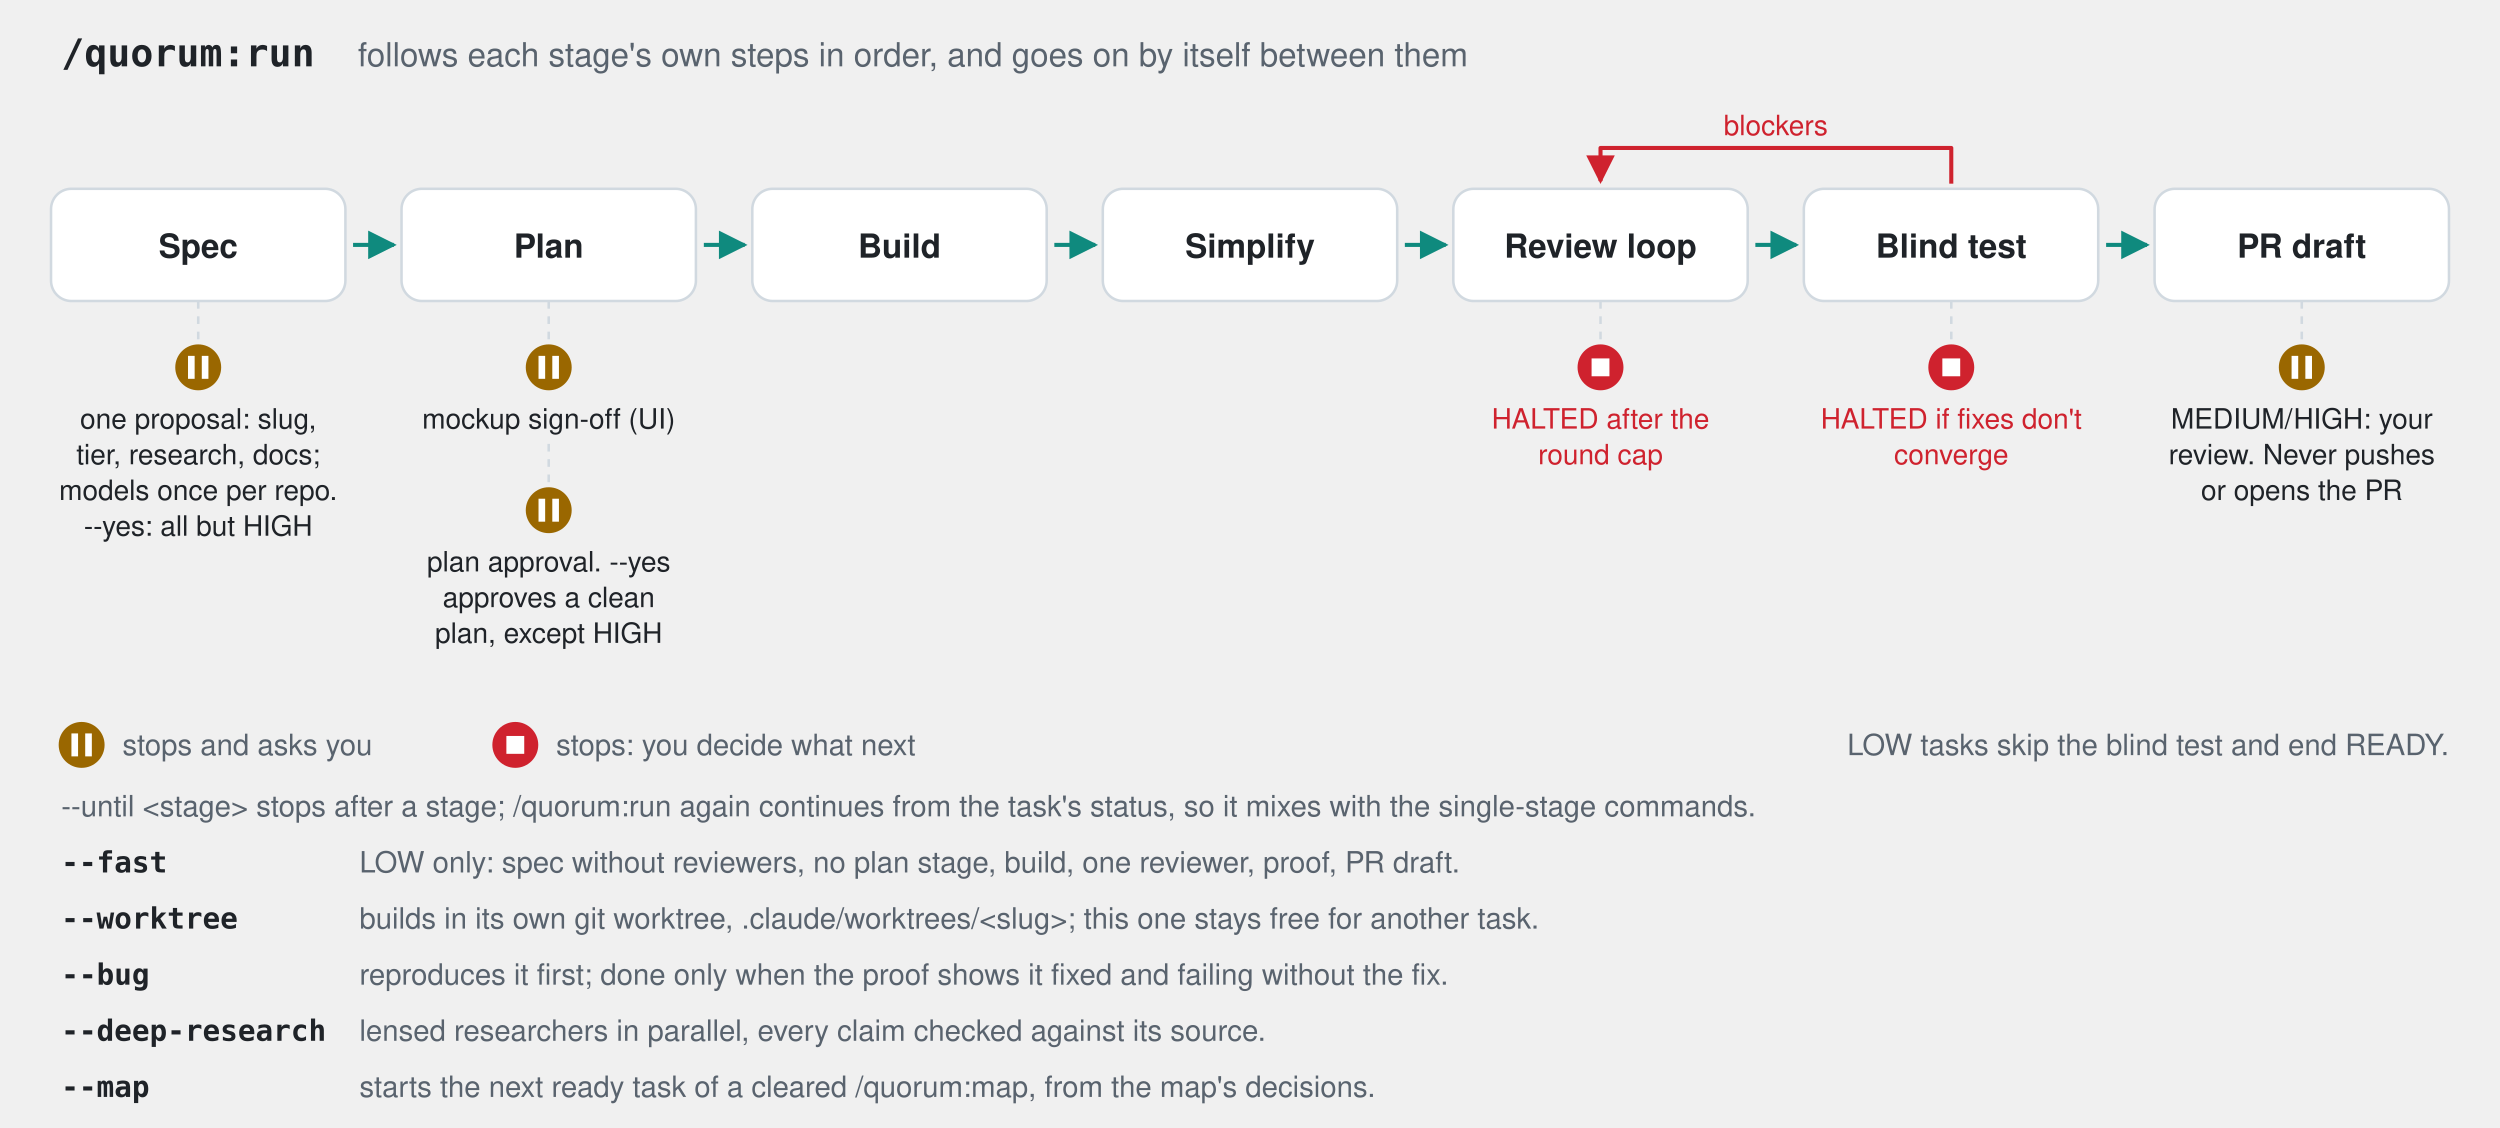
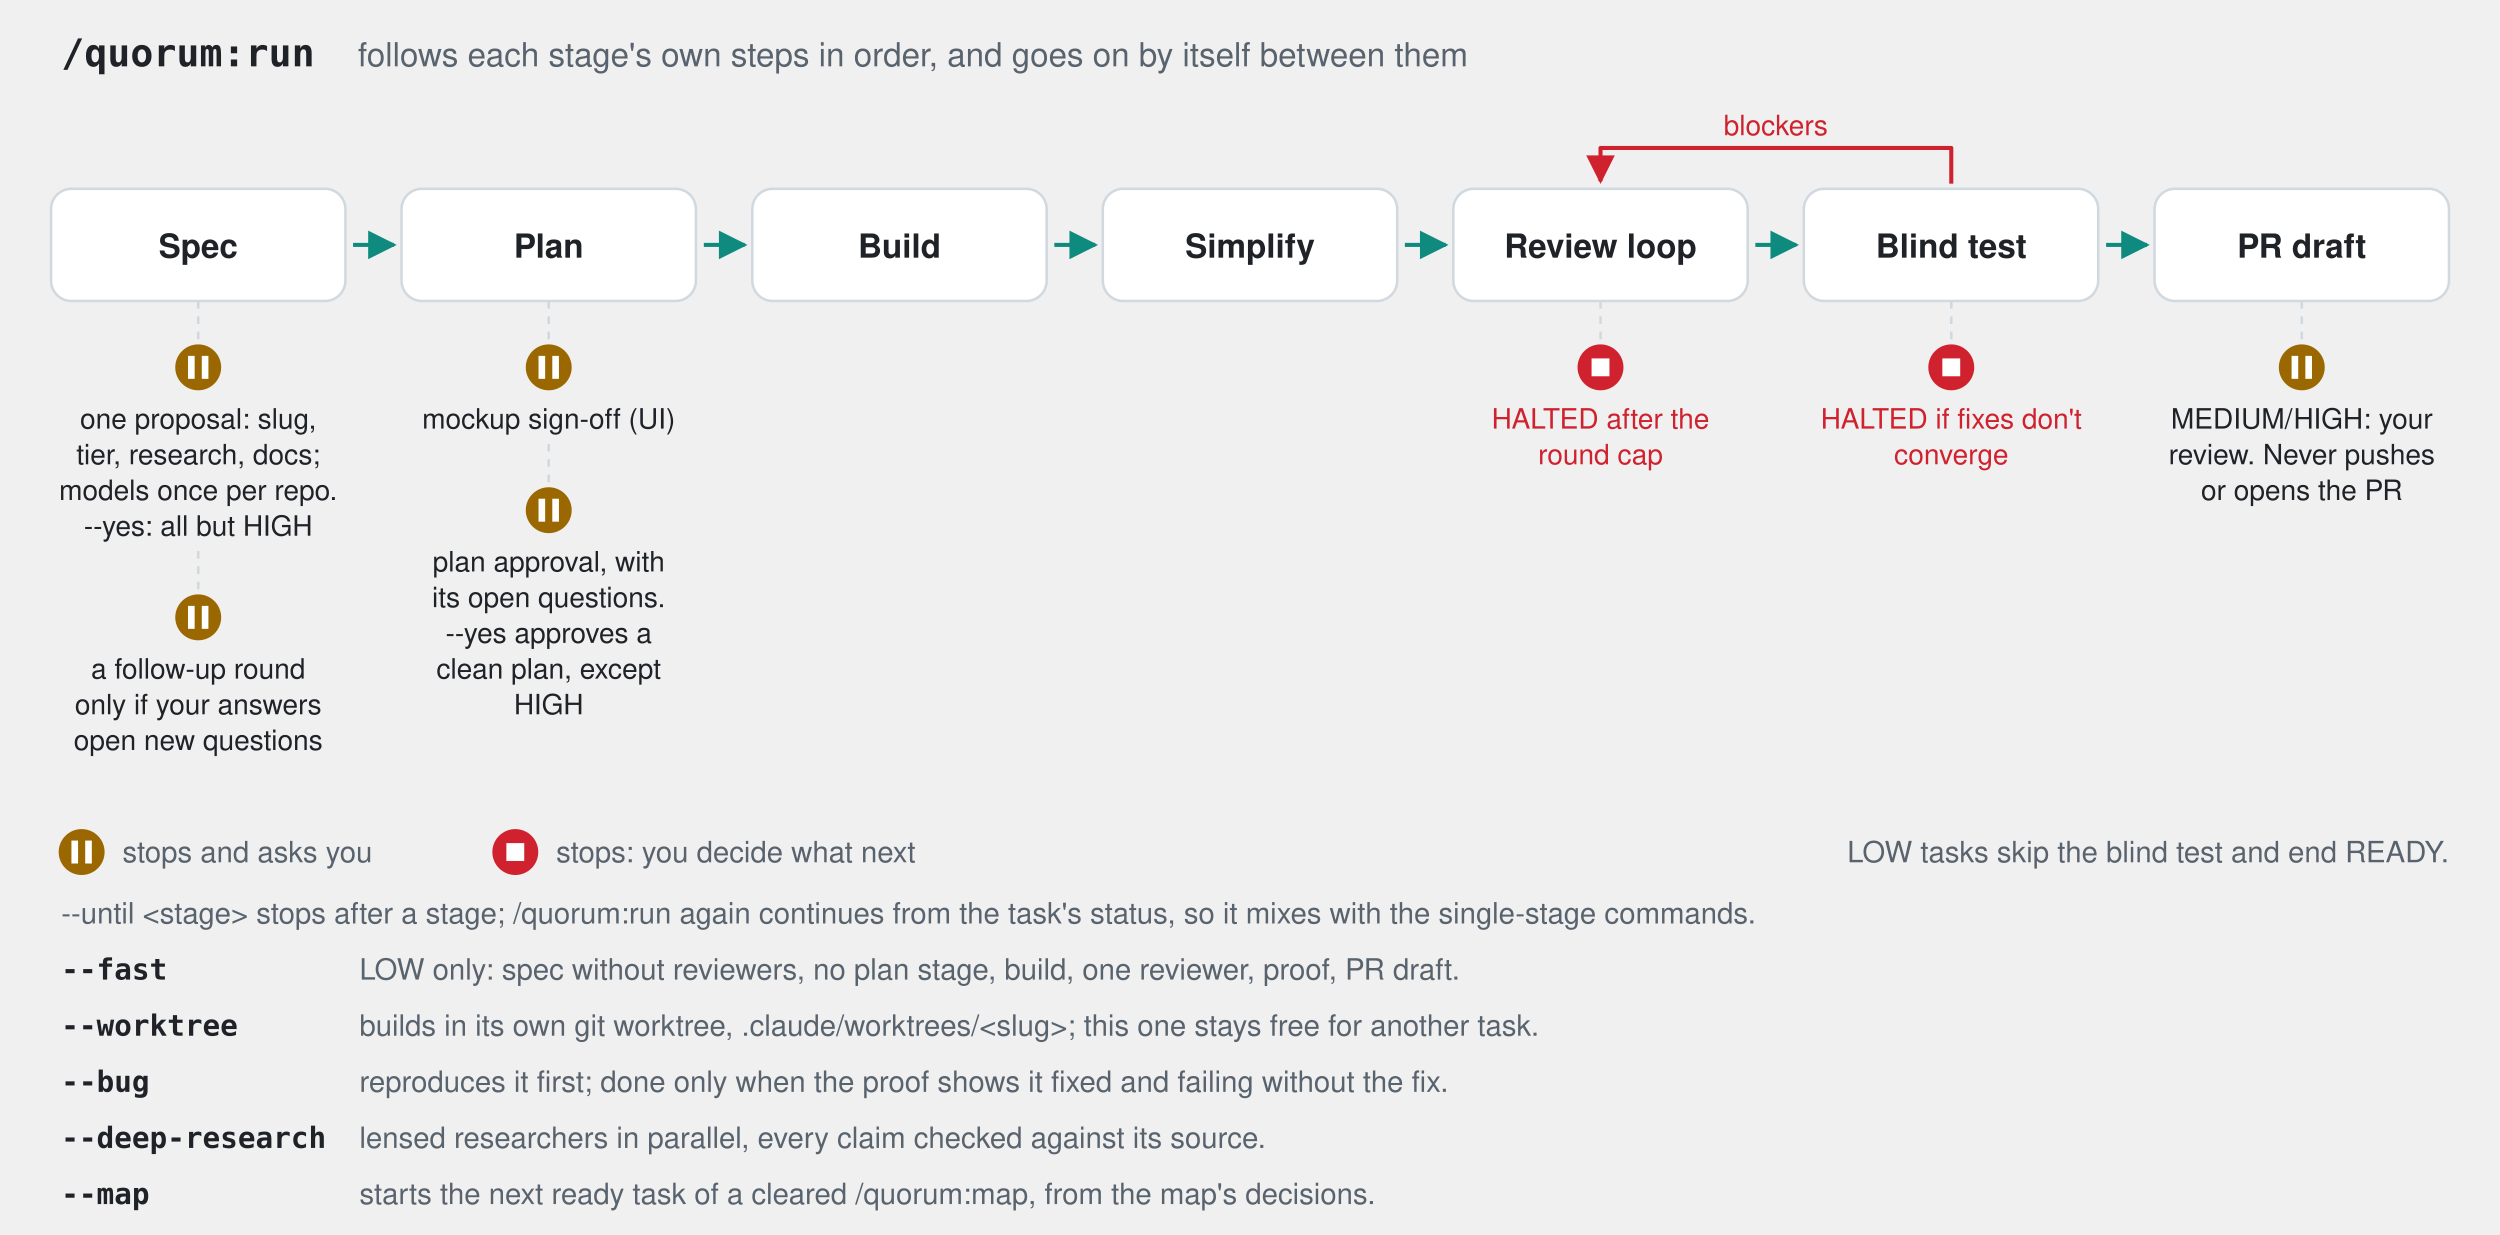
- <svg xmlns="http://www.w3.org/2000/svg" width="980" height="442" viewBox="0 0 980 442" role="img" aria-label="/quorum:run: spec, plan, build, simplify, review loop, blind test, PR draft, in order. It stops to ask once at the spec (one proposal of slug, tier, research, and docs, and the models the first time in a repo; --yes accepts all but a HIGH tier) and the plan (mockup sign-off for UI, plan approval; --yes approves a clean plan except for HIGH), and for your review of MEDIUM and HIGH tasks after the PR draft. It stops if the review loop or the blind test halts. Blind-test blockers go back to the review loop. It never pushes or opens the PR. --fast takes a LOW task through without spec reviewers or a plan stage, with one reviewer; --worktree builds the task in its own git worktree; --bug reproduces the bug first and proves it fixed; --deep-research runs lensed researchers in parallel and checks every claim; --map starts the next ready task of a cleared map.">
+ <svg xmlns="http://www.w3.org/2000/svg" width="980" height="484" viewBox="0 0 980 484" role="img" aria-label="/quorum:run: spec, plan, build, simplify, review loop, blind test, PR draft, in order. It stops to ask at the spec (one proposal of slug, tier, research, and docs, and the models the first time in a repo; --yes accepts all but a HIGH tier; a follow-up round only if your answers open new questions) and the plan (mockup sign-off for UI, plan approval with the plan's open questions; --yes approves a clean plan except for HIGH), and for your review of MEDIUM and HIGH tasks after the PR draft. It stops if the review loop or the blind test halts. Blind-test blockers go back to the review loop. It never pushes or opens the PR. --fast takes a LOW task through without spec reviewers or a plan stage, with one reviewer; --worktree builds the task in its own git worktree; --bug reproduces the bug first and proves it fixed; --deep-research runs lensed researchers in parallel and checks every claim; --map starts the next ready task of a cleared map.">
  <defs>
    <marker id="arrow-go" viewBox="0 0 10 10" refX="9" refY="5" markerWidth="7" markerHeight="7" orient="auto-start-reverse">
      <path d="M0,0 L10,5 L0,10 z" fill="#0f8a7e" />
    </marker>
    <marker id="arrow-back" viewBox="0 0 10 10" refX="9" refY="5" markerWidth="7" markerHeight="7" orient="auto-start-reverse">
      <path d="M0,0 L10,5 L0,10 z" fill="#cf222e" />
    </marker>
  </defs>
  <text x="24.0" y="26.0" font-family="ui-monospace, SFMono-Regular, Menlo, Consolas, monospace" font-size="15" font-weight="700" fill="#1f2328" text-anchor="start">/quorum:run</text>
  <text x="140.3" y="26.0" font-family="-apple-system, BlinkMacSystemFont, 'Segoe UI', Helvetica, Arial, sans-serif" font-size="13" font-weight="400" fill="#59636e" text-anchor="start">follows each stage's own steps in order, and goes on by itself between them</text>
  <rect x="20.0" y="74.0" width="115.4" height="44.0" rx="8" fill="#ffffff" stroke="#d1d9e0" />
  <text x="77.7" y="101.0" font-family="-apple-system, BlinkMacSystemFont, 'Segoe UI', Helvetica, Arial, sans-serif" font-size="13" font-weight="600" fill="#1f2328" text-anchor="middle">Spec</text>
  <line x1="77.7" y1="118.0" x2="77.7" y2="135.0" stroke="#d1d9e0" stroke-dasharray="3 3" />
  <circle cx="77.7" cy="144.0" r="9" fill="#9a6700" />
  <rect x="73.7" y="139.5" width="2.6" height="9" fill="#ffffff" />
  <rect x="79.1" y="139.5" width="2.6" height="9" fill="#ffffff" />
  <text x="77.7" y="168.0" font-family="-apple-system, BlinkMacSystemFont, 'Segoe UI', Helvetica, Arial, sans-serif" font-size="11" font-weight="400" fill="#1f2328" text-anchor="middle">one proposal: slug,</text>
  <text x="77.7" y="182.0" font-family="-apple-system, BlinkMacSystemFont, 'Segoe UI', Helvetica, Arial, sans-serif" font-size="11" font-weight="400" fill="#1f2328" text-anchor="middle">tier, research, docs;</text>
  <text x="77.7" y="196.0" font-family="-apple-system, BlinkMacSystemFont, 'Segoe UI', Helvetica, Arial, sans-serif" font-size="11" font-weight="400" fill="#1f2328" text-anchor="middle">models once per repo.</text>
  <text x="77.7" y="210.0" font-family="-apple-system, BlinkMacSystemFont, 'Segoe UI', Helvetica, Arial, sans-serif" font-size="11" font-weight="400" fill="#1f2328" text-anchor="middle">--yes: all but HIGH</text>
+   <line x1="77.7" y1="216.0" x2="77.7" y2="233.0" stroke="#d1d9e0" stroke-dasharray="3 3" />
+   <circle cx="77.7" cy="242.0" r="9" fill="#9a6700" />
+   <rect x="73.7" y="237.5" width="2.6" height="9" fill="#ffffff" />
+   <rect x="79.1" y="237.5" width="2.6" height="9" fill="#ffffff" />
+   <text x="77.7" y="266.0" font-family="-apple-system, BlinkMacSystemFont, 'Segoe UI', Helvetica, Arial, sans-serif" font-size="11" font-weight="400" fill="#1f2328" text-anchor="middle">a follow-up round</text>
+   <text x="77.7" y="280.0" font-family="-apple-system, BlinkMacSystemFont, 'Segoe UI', Helvetica, Arial, sans-serif" font-size="11" font-weight="400" fill="#1f2328" text-anchor="middle">only if your answers</text>
+   <text x="77.7" y="294.0" font-family="-apple-system, BlinkMacSystemFont, 'Segoe UI', Helvetica, Arial, sans-serif" font-size="11" font-weight="400" fill="#1f2328" text-anchor="middle">open new questions</text>
  <rect x="157.4" y="74.0" width="115.4" height="44.0" rx="8" fill="#ffffff" stroke="#d1d9e0" />
  <text x="215.1" y="101.0" font-family="-apple-system, BlinkMacSystemFont, 'Segoe UI', Helvetica, Arial, sans-serif" font-size="13" font-weight="600" fill="#1f2328" text-anchor="middle">Plan</text>
  <path d="M138.4,96.0 H154.4" fill="none" stroke="#0f8a7e" stroke-width="1.6" stroke-linejoin="round" marker-end="url(#arrow-go)" />
  <line x1="215.1" y1="118.0" x2="215.1" y2="135.0" stroke="#d1d9e0" stroke-dasharray="3 3" />
  <circle cx="215.1" cy="144.0" r="9" fill="#9a6700" />
  <rect x="211.1" y="139.5" width="2.6" height="9" fill="#ffffff" />
  <rect x="216.5" y="139.5" width="2.6" height="9" fill="#ffffff" />
  <text x="215.1" y="168.0" font-family="-apple-system, BlinkMacSystemFont, 'Segoe UI', Helvetica, Arial, sans-serif" font-size="11" font-weight="400" fill="#1f2328" text-anchor="middle">mockup sign-off (UI)</text>
  <line x1="215.1" y1="174.0" x2="215.1" y2="191.0" stroke="#d1d9e0" stroke-dasharray="3 3" />
  <circle cx="215.1" cy="200.0" r="9" fill="#9a6700" />
  <rect x="211.1" y="195.5" width="2.6" height="9" fill="#ffffff" />
  <rect x="216.5" y="195.5" width="2.6" height="9" fill="#ffffff" />
-   <text x="215.1" y="224.0" font-family="-apple-system, BlinkMacSystemFont, 'Segoe UI', Helvetica, Arial, sans-serif" font-size="11" font-weight="400" fill="#1f2328" text-anchor="middle">plan approval. --yes</text>
-   <text x="215.1" y="238.0" font-family="-apple-system, BlinkMacSystemFont, 'Segoe UI', Helvetica, Arial, sans-serif" font-size="11" font-weight="400" fill="#1f2328" text-anchor="middle">approves a clean</text>
-   <text x="215.1" y="252.0" font-family="-apple-system, BlinkMacSystemFont, 'Segoe UI', Helvetica, Arial, sans-serif" font-size="11" font-weight="400" fill="#1f2328" text-anchor="middle">plan, except HIGH</text>
+   <text x="215.1" y="224.0" font-family="-apple-system, BlinkMacSystemFont, 'Segoe UI', Helvetica, Arial, sans-serif" font-size="11" font-weight="400" fill="#1f2328" text-anchor="middle">plan approval, with</text>
+   <text x="215.1" y="238.0" font-family="-apple-system, BlinkMacSystemFont, 'Segoe UI', Helvetica, Arial, sans-serif" font-size="11" font-weight="400" fill="#1f2328" text-anchor="middle">its open questions.</text>
+   <text x="215.1" y="252.0" font-family="-apple-system, BlinkMacSystemFont, 'Segoe UI', Helvetica, Arial, sans-serif" font-size="11" font-weight="400" fill="#1f2328" text-anchor="middle">--yes approves a</text>
+   <text x="215.1" y="266.0" font-family="-apple-system, BlinkMacSystemFont, 'Segoe UI', Helvetica, Arial, sans-serif" font-size="11" font-weight="400" fill="#1f2328" text-anchor="middle">clean plan, except</text>
+   <text x="215.1" y="280.0" font-family="-apple-system, BlinkMacSystemFont, 'Segoe UI', Helvetica, Arial, sans-serif" font-size="11" font-weight="400" fill="#1f2328" text-anchor="middle">HIGH</text>
  <rect x="294.9" y="74.0" width="115.4" height="44.0" rx="8" fill="#ffffff" stroke="#d1d9e0" />
  <text x="352.6" y="101.0" font-family="-apple-system, BlinkMacSystemFont, 'Segoe UI', Helvetica, Arial, sans-serif" font-size="13" font-weight="600" fill="#1f2328" text-anchor="middle">Build</text>
  <path d="M275.9,96.0 H291.9" fill="none" stroke="#0f8a7e" stroke-width="1.6" stroke-linejoin="round" marker-end="url(#arrow-go)" />
  <rect x="432.3" y="74.0" width="115.4" height="44.0" rx="8" fill="#ffffff" stroke="#d1d9e0" />
  <text x="490.0" y="101.0" font-family="-apple-system, BlinkMacSystemFont, 'Segoe UI', Helvetica, Arial, sans-serif" font-size="13" font-weight="600" fill="#1f2328" text-anchor="middle">Simplify</text>
  <path d="M413.3,96.0 H429.3" fill="none" stroke="#0f8a7e" stroke-width="1.6" stroke-linejoin="round" marker-end="url(#arrow-go)" />
  <rect x="569.7" y="74.0" width="115.4" height="44.0" rx="8" fill="#ffffff" stroke="#d1d9e0" />
  <text x="627.4" y="101.0" font-family="-apple-system, BlinkMacSystemFont, 'Segoe UI', Helvetica, Arial, sans-serif" font-size="13" font-weight="600" fill="#1f2328" text-anchor="middle">Review loop</text>
  <path d="M550.7,96.0 H566.7" fill="none" stroke="#0f8a7e" stroke-width="1.6" stroke-linejoin="round" marker-end="url(#arrow-go)" />
  <line x1="627.4" y1="118.0" x2="627.4" y2="135.0" stroke="#d1d9e0" stroke-dasharray="3 3" />
  <circle cx="627.4" cy="144.0" r="9" fill="#cf222e" />
  <rect x="623.9" y="140.5" width="7" height="7" fill="#ffffff" />
  <text x="627.4" y="168.0" font-family="-apple-system, BlinkMacSystemFont, 'Segoe UI', Helvetica, Arial, sans-serif" font-size="11" font-weight="400" fill="#cf222e" text-anchor="middle">HALTED after the</text>
  <text x="627.4" y="182.0" font-family="-apple-system, BlinkMacSystemFont, 'Segoe UI', Helvetica, Arial, sans-serif" font-size="11" font-weight="400" fill="#cf222e" text-anchor="middle">round cap</text>
  <rect x="707.1" y="74.0" width="115.4" height="44.0" rx="8" fill="#ffffff" stroke="#d1d9e0" />
  <text x="764.9" y="101.0" font-family="-apple-system, BlinkMacSystemFont, 'Segoe UI', Helvetica, Arial, sans-serif" font-size="13" font-weight="600" fill="#1f2328" text-anchor="middle">Blind test</text>
  <path d="M688.1,96.0 H704.1" fill="none" stroke="#0f8a7e" stroke-width="1.6" stroke-linejoin="round" marker-end="url(#arrow-go)" />
  <line x1="764.9" y1="118.0" x2="764.9" y2="135.0" stroke="#d1d9e0" stroke-dasharray="3 3" />
  <circle cx="764.9" cy="144.0" r="9" fill="#cf222e" />
  <rect x="761.4" y="140.5" width="7" height="7" fill="#ffffff" />
  <text x="764.9" y="168.0" font-family="-apple-system, BlinkMacSystemFont, 'Segoe UI', Helvetica, Arial, sans-serif" font-size="11" font-weight="400" fill="#cf222e" text-anchor="middle">HALTED if fixes don't</text>
  <text x="764.9" y="182.0" font-family="-apple-system, BlinkMacSystemFont, 'Segoe UI', Helvetica, Arial, sans-serif" font-size="11" font-weight="400" fill="#cf222e" text-anchor="middle">converge</text>
  <rect x="844.6" y="74.0" width="115.4" height="44.0" rx="8" fill="#ffffff" stroke="#d1d9e0" />
  <text x="902.3" y="101.0" font-family="-apple-system, BlinkMacSystemFont, 'Segoe UI', Helvetica, Arial, sans-serif" font-size="13" font-weight="600" fill="#1f2328" text-anchor="middle">PR draft</text>
  <path d="M825.6,96.0 H841.6" fill="none" stroke="#0f8a7e" stroke-width="1.6" stroke-linejoin="round" marker-end="url(#arrow-go)" />
  <line x1="902.3" y1="118.0" x2="902.3" y2="135.0" stroke="#d1d9e0" stroke-dasharray="3 3" />
  <circle cx="902.3" cy="144.0" r="9" fill="#9a6700" />
  <rect x="898.3" y="139.5" width="2.6" height="9" fill="#ffffff" />
  <rect x="903.7" y="139.5" width="2.6" height="9" fill="#ffffff" />
  <text x="902.3" y="168.0" font-family="-apple-system, BlinkMacSystemFont, 'Segoe UI', Helvetica, Arial, sans-serif" font-size="11" font-weight="400" fill="#1f2328" text-anchor="middle">MEDIUM/HIGH: your</text>
  <text x="902.3" y="182.0" font-family="-apple-system, BlinkMacSystemFont, 'Segoe UI', Helvetica, Arial, sans-serif" font-size="11" font-weight="400" fill="#1f2328" text-anchor="middle">review. Never pushes</text>
  <text x="902.3" y="196.0" font-family="-apple-system, BlinkMacSystemFont, 'Segoe UI', Helvetica, Arial, sans-serif" font-size="11" font-weight="400" fill="#1f2328" text-anchor="middle">or opens the PR</text>
  <path d="M764.9,72 V58 H627.4 V71" fill="none" stroke="#cf222e" stroke-width="1.6" stroke-linejoin="round" marker-end="url(#arrow-back)" />
  <text x="696.1" y="53.0" font-family="-apple-system, BlinkMacSystemFont, 'Segoe UI', Helvetica, Arial, sans-serif" font-size="11" font-weight="400" fill="#cf222e" text-anchor="middle">blockers</text>
-   <circle cx="32.0" cy="292.0" r="9" fill="#9a6700" />
-   <rect x="28.0" y="287.5" width="2.6" height="9" fill="#ffffff" />
-   <rect x="33.4" y="287.5" width="2.6" height="9" fill="#ffffff" />
-   <text x="48.0" y="296.0" font-family="-apple-system, BlinkMacSystemFont, 'Segoe UI', Helvetica, Arial, sans-serif" font-size="11.5" font-weight="400" fill="#59636e" text-anchor="start">stops and asks you</text>
-   <circle cx="202.0" cy="292.0" r="9" fill="#cf222e" />
-   <rect x="198.5" y="288.5" width="7" height="7" fill="#ffffff" />
-   <text x="218.0" y="296.0" font-family="-apple-system, BlinkMacSystemFont, 'Segoe UI', Helvetica, Arial, sans-serif" font-size="11.5" font-weight="400" fill="#59636e" text-anchor="start">stops: you decide what next</text>
-   <text x="960.0" y="296.0" font-family="-apple-system, BlinkMacSystemFont, 'Segoe UI', Helvetica, Arial, sans-serif" font-size="11.5" font-weight="400" fill="#59636e" text-anchor="end">LOW tasks skip the blind test and end READY.</text>
-   <text x="24.0" y="320.0" font-family="-apple-system, BlinkMacSystemFont, 'Segoe UI', Helvetica, Arial, sans-serif" font-size="11.5" font-weight="400" fill="#59636e" text-anchor="start">--until &lt;stage&gt; stops after a stage; /quorum:run again continues from the task's status, so it mixes with the single-stage commands.</text>
-   <text x="24.0" y="342.0" font-family="ui-monospace, SFMono-Regular, Menlo, Consolas, monospace" font-size="11.5" font-weight="600" fill="#1f2328" text-anchor="start">--fast</text>
-   <text x="140.9" y="342.0" font-family="-apple-system, BlinkMacSystemFont, 'Segoe UI', Helvetica, Arial, sans-serif" font-size="11.5" font-weight="400" fill="#59636e" text-anchor="start">LOW only: spec without reviewers, no plan stage, build, one reviewer, proof, PR draft.</text>
-   <text x="24.0" y="364.0" font-family="ui-monospace, SFMono-Regular, Menlo, Consolas, monospace" font-size="11.5" font-weight="600" fill="#1f2328" text-anchor="start">--worktree</text>
-   <text x="140.9" y="364.0" font-family="-apple-system, BlinkMacSystemFont, 'Segoe UI', Helvetica, Arial, sans-serif" font-size="11.5" font-weight="400" fill="#59636e" text-anchor="start">builds in its own git worktree, .claude/worktrees/&lt;slug&gt;; this one stays free for another task.</text>
-   <text x="24.0" y="386.0" font-family="ui-monospace, SFMono-Regular, Menlo, Consolas, monospace" font-size="11.5" font-weight="600" fill="#1f2328" text-anchor="start">--bug</text>
-   <text x="140.9" y="386.0" font-family="-apple-system, BlinkMacSystemFont, 'Segoe UI', Helvetica, Arial, sans-serif" font-size="11.5" font-weight="400" fill="#59636e" text-anchor="start">reproduces it first; done only when the proof shows it fixed and failing without the fix.</text>
-   <text x="24.0" y="408.0" font-family="ui-monospace, SFMono-Regular, Menlo, Consolas, monospace" font-size="11.5" font-weight="600" fill="#1f2328" text-anchor="start">--deep-research</text>
-   <text x="140.9" y="408.0" font-family="-apple-system, BlinkMacSystemFont, 'Segoe UI', Helvetica, Arial, sans-serif" font-size="11.5" font-weight="400" fill="#59636e" text-anchor="start">lensed researchers in parallel, every claim checked against its source.</text>
-   <text x="24.0" y="430.0" font-family="ui-monospace, SFMono-Regular, Menlo, Consolas, monospace" font-size="11.5" font-weight="600" fill="#1f2328" text-anchor="start">--map</text>
-   <text x="140.9" y="430.0" font-family="-apple-system, BlinkMacSystemFont, 'Segoe UI', Helvetica, Arial, sans-serif" font-size="11.5" font-weight="400" fill="#59636e" text-anchor="start">starts the next ready task of a cleared /quorum:map, from the map's decisions.</text>
+   <circle cx="32.0" cy="334.0" r="9" fill="#9a6700" />
+   <rect x="28.0" y="329.5" width="2.6" height="9" fill="#ffffff" />
+   <rect x="33.4" y="329.5" width="2.6" height="9" fill="#ffffff" />
+   <text x="48.0" y="338.0" font-family="-apple-system, BlinkMacSystemFont, 'Segoe UI', Helvetica, Arial, sans-serif" font-size="11.5" font-weight="400" fill="#59636e" text-anchor="start">stops and asks you</text>
+   <circle cx="202.0" cy="334.0" r="9" fill="#cf222e" />
+   <rect x="198.5" y="330.5" width="7" height="7" fill="#ffffff" />
+   <text x="218.0" y="338.0" font-family="-apple-system, BlinkMacSystemFont, 'Segoe UI', Helvetica, Arial, sans-serif" font-size="11.5" font-weight="400" fill="#59636e" text-anchor="start">stops: you decide what next</text>
+   <text x="960.0" y="338.0" font-family="-apple-system, BlinkMacSystemFont, 'Segoe UI', Helvetica, Arial, sans-serif" font-size="11.5" font-weight="400" fill="#59636e" text-anchor="end">LOW tasks skip the blind test and end READY.</text>
+   <text x="24.0" y="362.0" font-family="-apple-system, BlinkMacSystemFont, 'Segoe UI', Helvetica, Arial, sans-serif" font-size="11.5" font-weight="400" fill="#59636e" text-anchor="start">--until &lt;stage&gt; stops after a stage; /quorum:run again continues from the task's status, so it mixes with the single-stage commands.</text>
+   <text x="24.0" y="384.0" font-family="ui-monospace, SFMono-Regular, Menlo, Consolas, monospace" font-size="11.5" font-weight="600" fill="#1f2328" text-anchor="start">--fast</text>
+   <text x="140.9" y="384.0" font-family="-apple-system, BlinkMacSystemFont, 'Segoe UI', Helvetica, Arial, sans-serif" font-size="11.5" font-weight="400" fill="#59636e" text-anchor="start">LOW only: spec without reviewers, no plan stage, build, one reviewer, proof, PR draft.</text>
+   <text x="24.0" y="406.0" font-family="ui-monospace, SFMono-Regular, Menlo, Consolas, monospace" font-size="11.5" font-weight="600" fill="#1f2328" text-anchor="start">--worktree</text>
+   <text x="140.9" y="406.0" font-family="-apple-system, BlinkMacSystemFont, 'Segoe UI', Helvetica, Arial, sans-serif" font-size="11.5" font-weight="400" fill="#59636e" text-anchor="start">builds in its own git worktree, .claude/worktrees/&lt;slug&gt;; this one stays free for another task.</text>
+   <text x="24.0" y="428.0" font-family="ui-monospace, SFMono-Regular, Menlo, Consolas, monospace" font-size="11.5" font-weight="600" fill="#1f2328" text-anchor="start">--bug</text>
+   <text x="140.9" y="428.0" font-family="-apple-system, BlinkMacSystemFont, 'Segoe UI', Helvetica, Arial, sans-serif" font-size="11.5" font-weight="400" fill="#59636e" text-anchor="start">reproduces it first; done only when the proof shows it fixed and failing without the fix.</text>
+   <text x="24.0" y="450.0" font-family="ui-monospace, SFMono-Regular, Menlo, Consolas, monospace" font-size="11.5" font-weight="600" fill="#1f2328" text-anchor="start">--deep-research</text>
+   <text x="140.9" y="450.0" font-family="-apple-system, BlinkMacSystemFont, 'Segoe UI', Helvetica, Arial, sans-serif" font-size="11.5" font-weight="400" fill="#59636e" text-anchor="start">lensed researchers in parallel, every claim checked against its source.</text>
+   <text x="24.0" y="472.0" font-family="ui-monospace, SFMono-Regular, Menlo, Consolas, monospace" font-size="11.5" font-weight="600" fill="#1f2328" text-anchor="start">--map</text>
+   <text x="140.9" y="472.0" font-family="-apple-system, BlinkMacSystemFont, 'Segoe UI', Helvetica, Arial, sans-serif" font-size="11.5" font-weight="400" fill="#59636e" text-anchor="start">starts the next ready task of a cleared /quorum:map, from the map's decisions.</text>
</svg>
